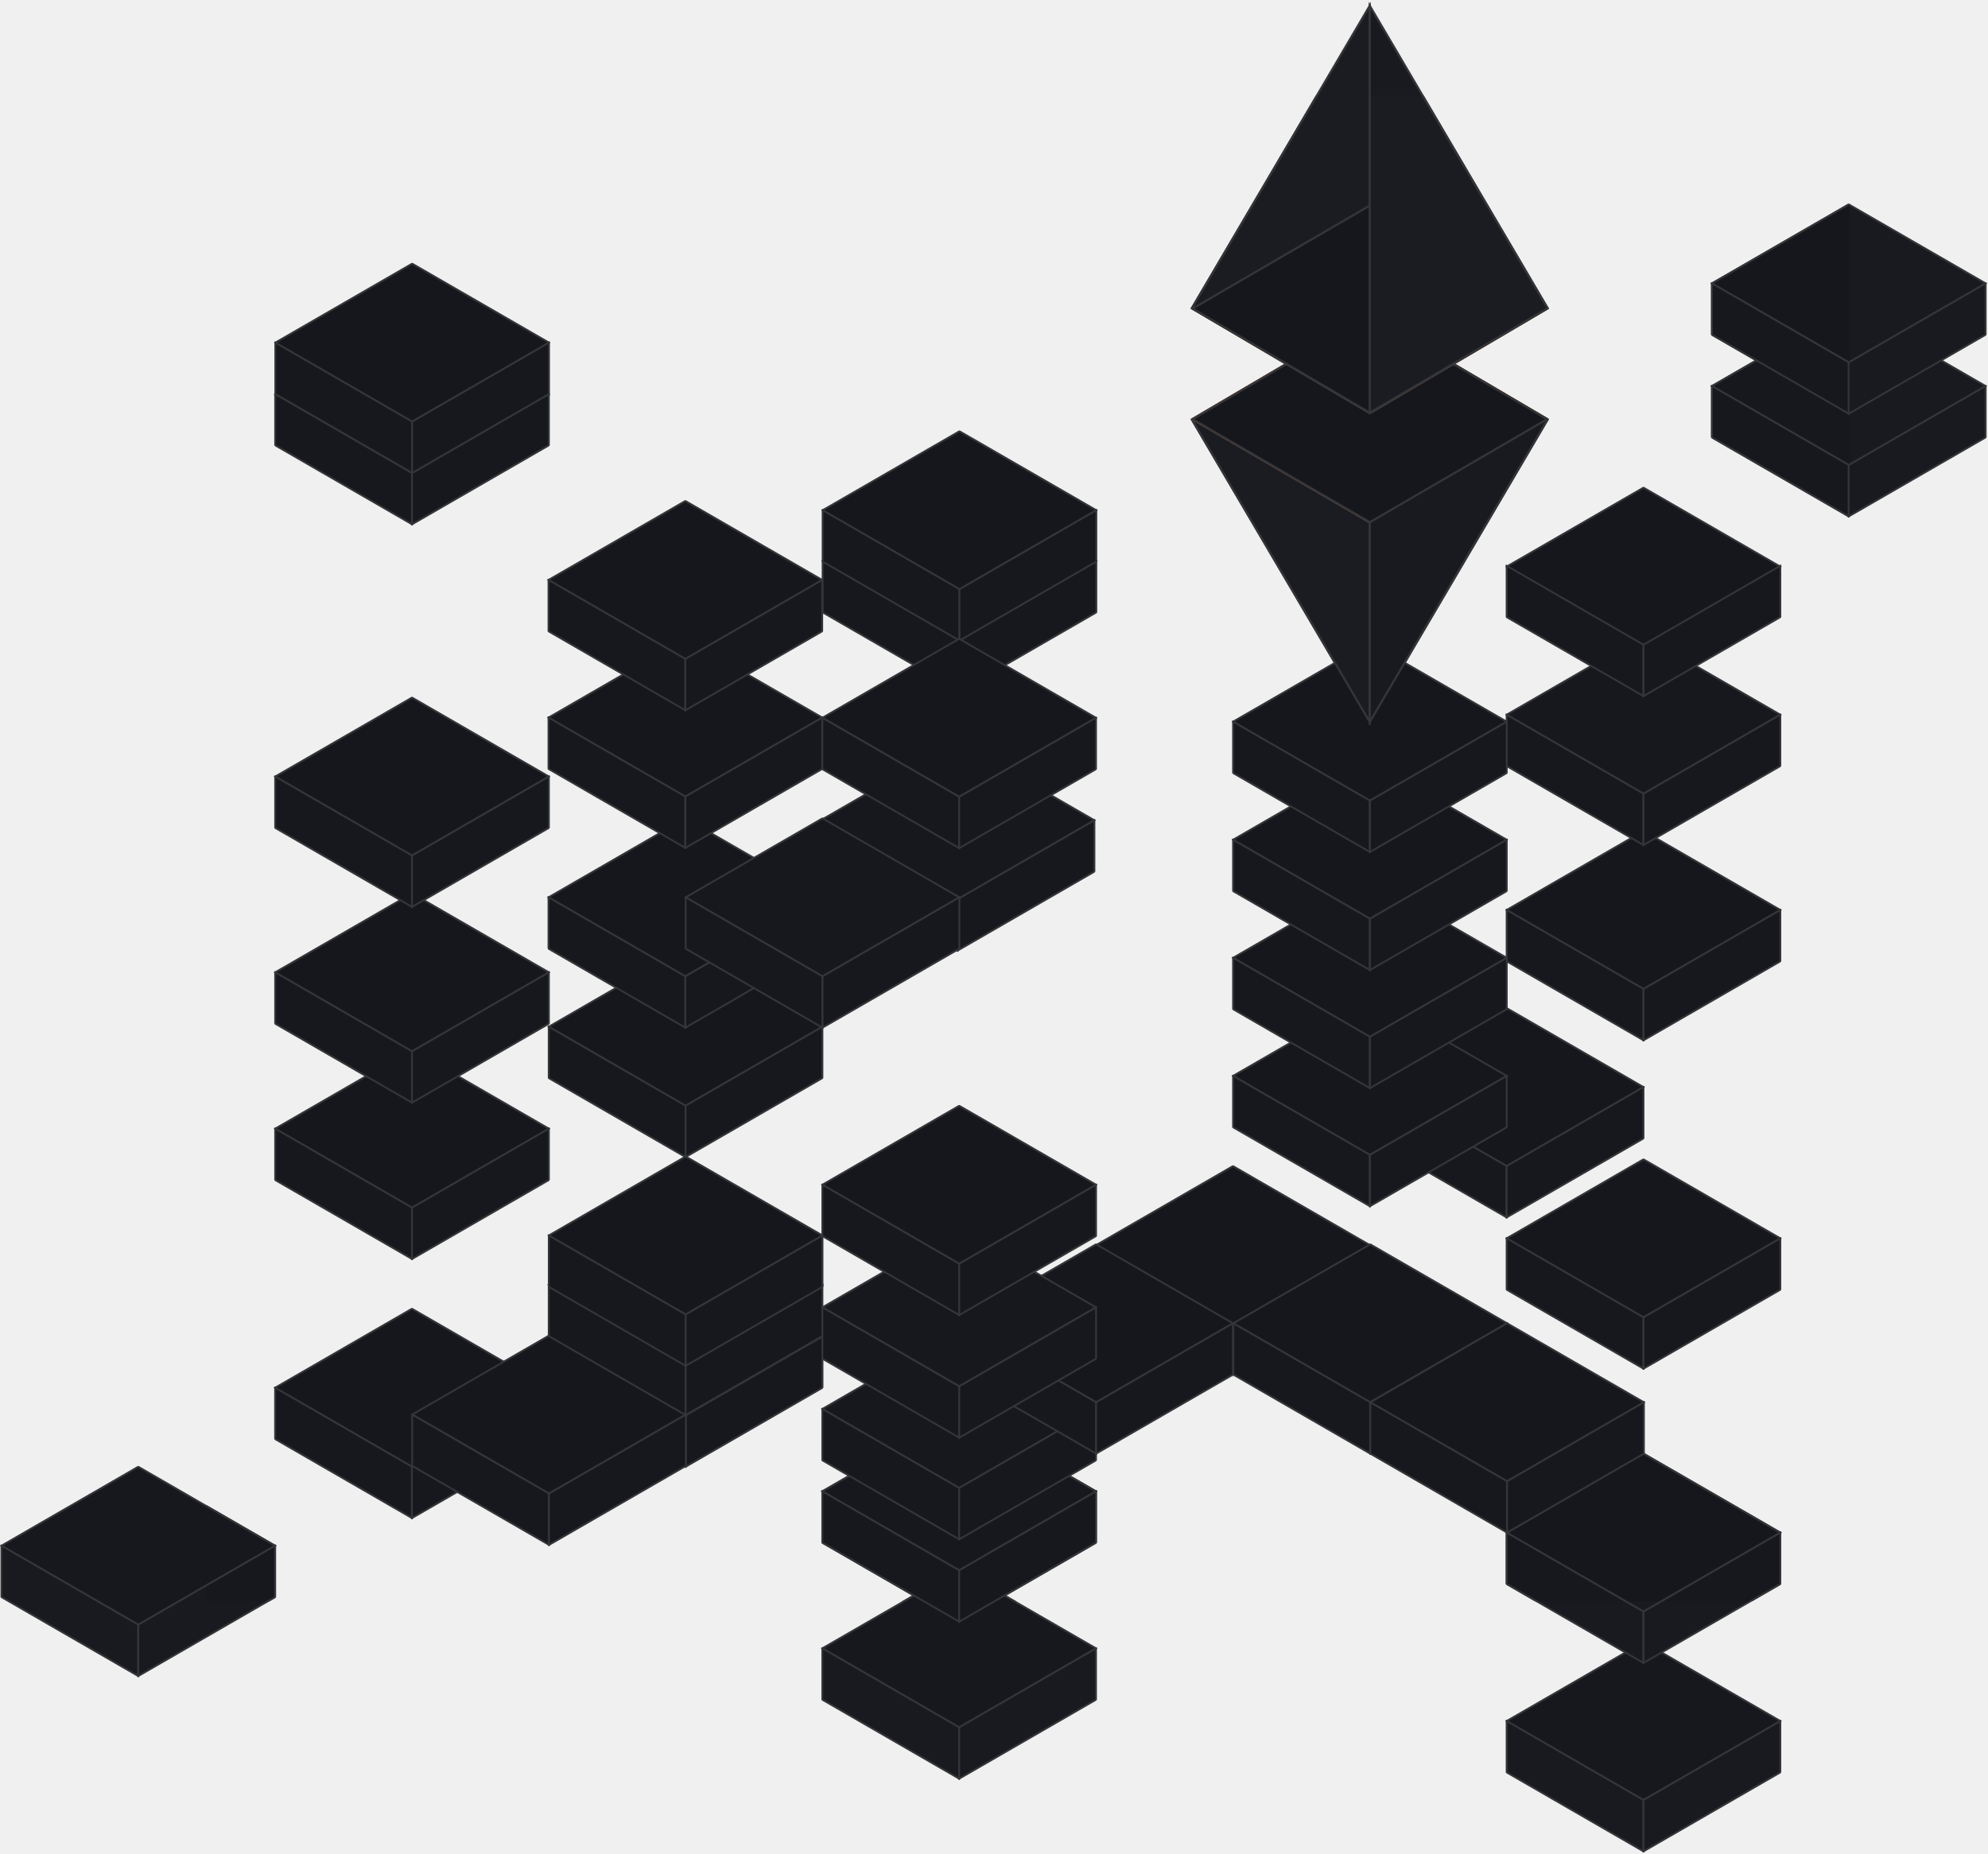
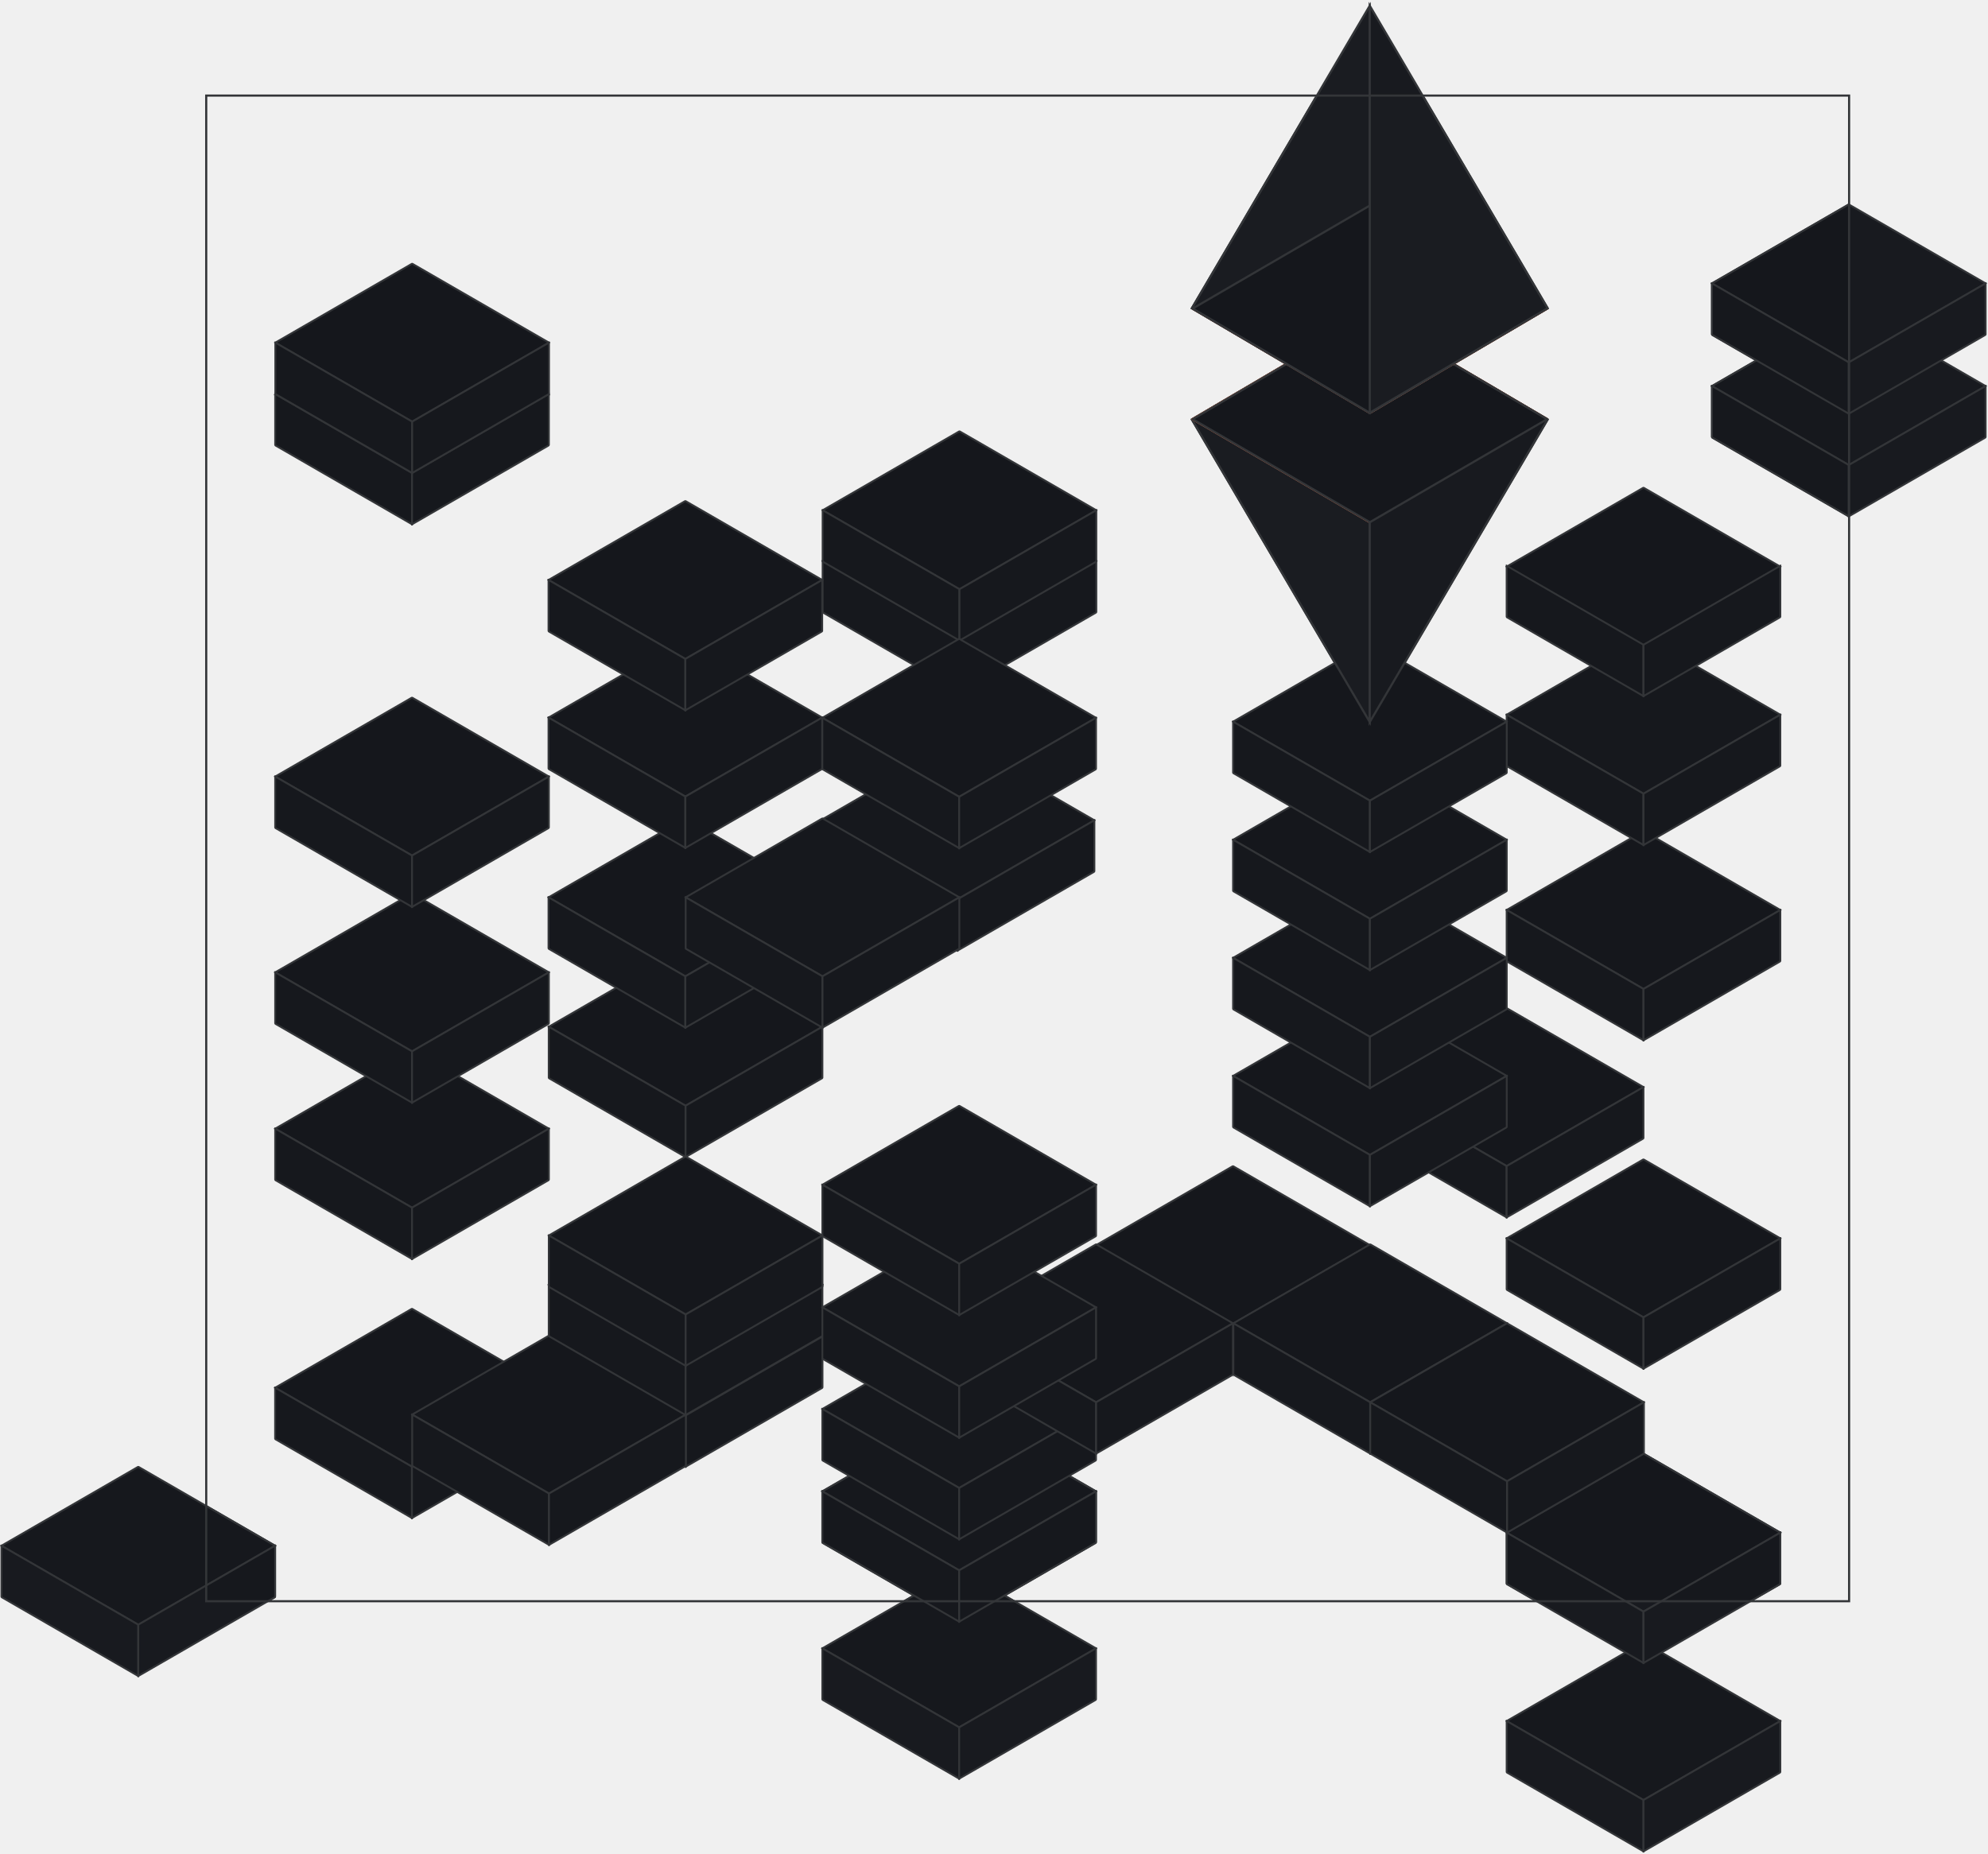
<svg xmlns="http://www.w3.org/2000/svg" width="697" height="650" viewBox="0 0 697 650" fill="none">
  <rect width="55.4" height="55.4" transform="matrix(0.866023 0.500004 -0.866023 0.500004 576.213 575.832)" fill="#16181D" stroke="#333538" stroke-width="0.75" stroke-linejoin="round" />
  <rect width="55.4" height="18.005" transform="matrix(0.866023 0.500004 0 1 528.238 603.533)" fill="#181A1F" stroke="#333538" stroke-width="0.75" stroke-linejoin="round" />
  <rect width="55.4" height="18.005" transform="matrix(0.866023 -0.500004 0 1 576.213 631.234)" fill="#181A1F" stroke="#333538" stroke-width="0.75" stroke-linejoin="round" />
  <rect width="55.4" height="55.4" transform="matrix(0.866023 0.500004 -0.866023 0.500004 576.213 509.758)" fill="#181A1F" stroke="#333538" stroke-width="0.75" stroke-linejoin="round" />
  <rect width="55.4" height="18.005" transform="matrix(0.866023 0.500004 0 1 528.238 537.459)" fill="#181A1F" stroke="#333538" stroke-width="0.75" stroke-linejoin="round" />
  <rect width="55.4" height="18.005" transform="matrix(0.866023 -0.500004 0 1 576.213 565.162)" fill="#181A1F" stroke="#333538" stroke-width="0.75" stroke-linejoin="round" />
  <rect width="55.4" height="55.4" transform="matrix(0.866023 0.500004 -0.866023 0.500004 336.285 550.342)" fill="#16181D" stroke="#333538" stroke-width="0.75" stroke-linejoin="round" />
  <rect width="55.4" height="18.005" transform="matrix(0.866023 0.500004 0 1 288.311 578.043)" fill="#181A1F" stroke="#333538" stroke-width="0.75" stroke-linejoin="round" />
  <rect width="55.4" height="18.005" transform="matrix(0.866023 -0.500004 0 1 336.287 605.746)" fill="#181A1F" stroke="#333538" stroke-width="0.75" stroke-linejoin="round" />
  <rect width="55.4" height="55.4" transform="matrix(0.866023 0.500004 -0.866023 0.500004 648.189 107.678)" fill="#181A1F" stroke="#333538" stroke-width="0.75" stroke-linejoin="round" />
  <rect width="55.4" height="18.005" transform="matrix(0.866023 0.500004 0 1 600.215 135.379)" fill="#181A1F" stroke="#333538" stroke-width="0.75" stroke-linejoin="round" />
  <rect width="55.4" height="18.005" transform="matrix(0.866023 -0.500004 0 1 648.189 163.082)" fill="#181A1F" stroke="#333538" stroke-width="0.75" stroke-linejoin="round" />
  <rect width="55.4" height="55.4" transform="matrix(0.866023 0.500004 -0.866023 0.500004 648.189 71.6777)" fill="#181A1F" stroke="#333538" stroke-width="0.75" stroke-linejoin="round" />
  <rect width="55.4" height="18.005" transform="matrix(0.866023 0.500004 0 1 600.215 99.3789)" fill="#181A1F" stroke="#333538" stroke-width="0.75" stroke-linejoin="round" />
  <rect width="55.4" height="18.005" transform="matrix(0.866023 -0.500004 0 1 648.189 127.082)" fill="#181A1F" stroke="#333538" stroke-width="0.75" stroke-linejoin="round" />
  <rect width="55.4" height="55.4" transform="matrix(0.866023 0.500004 -0.866023 0.500004 336.285 495.283)" fill="#181A1F" stroke="#333538" stroke-width="0.753" stroke-linejoin="round" />
  <rect width="55.4" height="18.005" transform="matrix(0.866023 0.500004 0 1 288.311 522.984)" fill="#16181D" stroke="#333538" stroke-width="0.75" stroke-linejoin="round" />
  <rect width="55.4" height="18.005" transform="matrix(0.866023 -0.500004 0 1 336.285 550.686)" fill="#16181D" stroke="#333538" stroke-width="0.75" stroke-linejoin="round" />
  <rect width="55.4" height="55.4" transform="matrix(0.866023 0.500004 -0.866023 0.500004 48.4766 514.354)" fill="#16181D" stroke="#333538" stroke-width="0.75" stroke-linejoin="round" />
  <rect width="55.4" height="18.005" transform="matrix(0.866023 0.500004 0 1 0.501953 542.055)" fill="#181A1F" stroke="#333538" stroke-width="0.75" stroke-linejoin="round" />
  <rect width="55.4" height="18.005" transform="matrix(0.866023 -0.500004 0 1 48.4766 569.75)" fill="#181A1F" stroke="#333538" stroke-width="0.75" stroke-linejoin="round" />
  <path d="M480.241 253.197L480.241 110.461L417.873 147.096L480.241 253.197Z" fill="#181A1F" stroke="#333538" stroke-width="0.75" stroke-linejoin="round" />
-   <path d="M542.427 146.989L480.287 183.127L418.146 146.989L480.287 110.41L542.427 146.989Z" fill="#181A1F" stroke="url(#paint0_linear_2673_269805)" stroke-width="0.75" stroke-linejoin="round" />
+   <path d="M542.427 146.989L480.287 183.127L418.146 146.989L480.287 110.41L542.427 146.989Z" fill="#181A1F" stroke="url(#paint0_linear_2417_283843)" stroke-width="0.75" stroke-linejoin="round" />
  <path d="M480.241 253.197L480.241 110.456L542.609 147.096L480.241 253.197Z" fill="#333538" stroke="#333538" stroke-width="0.75" stroke-linejoin="round" />
  <path d="M542.432 146.987L480.289 183.127L418.146 146.987L480.289 110.407L542.432 146.987Z" fill="#181A1F" stroke="#333538" stroke-width="0.753" stroke-linejoin="round" />
-   <path d="M542.432 108.21L480.289 72.07L418.146 108.21L480.289 144.79L542.432 108.21Z" fill="#181A1F" stroke="url(#paint1_linear_2673_269805)" stroke-width="0.75" stroke-linejoin="round" />
+   <path d="M542.432 108.21L480.289 72.07L418.146 108.21L480.289 144.79L542.432 108.21Z" fill="#181A1F" stroke="url(#paint1_linear_2417_283843)" stroke-width="0.75" stroke-linejoin="round" />
  <path d="M480.241 2L480.241 144.736L417.873 108.101L480.241 2Z" fill="#1A1C21" stroke="#333538" stroke-width="0.75" />
  <path d="M542.427 108.208L480.287 72.07L418.146 108.208L480.287 144.787L542.427 108.208Z" fill="#181A1F" stroke="#333538" stroke-width="0.753" stroke-linejoin="round" />
  <path d="M480.241 2L480.241 144.742L542.609 108.101L480.241 2Z" fill="#181A1F" stroke="#333538" stroke-width="0.75" />
-   <g clip-path="url(#clip0_2673_269805)">
+   <g clip-path="url(#clip0_2417_283843)">
    <path d="M288.318 341.57V287.398" stroke="#D2D3D5" stroke-width="0.753" stroke-linejoin="round" />
    <rect width="55.4" height="55.4" transform="matrix(0.866023 0.500004 -0.866023 0.500004 240.363 332.355)" fill="#15171C" stroke="#333538" stroke-width="0.75" stroke-linejoin="round" />
    <rect width="55.4" height="18.005" transform="matrix(0.866023 0.500004 0 1 192.389 360.057)" fill="#16181D" stroke="#333538" stroke-width="0.75" stroke-linejoin="round" />
    <rect width="55.4" height="18.005" transform="matrix(0.866023 -0.500004 0 1 240.363 387.752)" fill="#16181D" stroke="#333538" stroke-width="0.75" stroke-linejoin="round" />
    <rect width="55.4" height="55.4" transform="matrix(0.866023 0.500004 -0.866023 0.500004 576.213 509.758)" fill="#15171C" stroke="#333538" stroke-width="0.75" stroke-linejoin="round" />
    <rect width="55.4" height="18.005" transform="matrix(0.866023 0.500004 0 1 528.238 537.459)" fill="#16181D" stroke="#333538" stroke-width="0.75" stroke-linejoin="round" />
    <rect width="55.4" height="18.005" transform="matrix(0.866023 -0.500004 0 1 576.213 565.162)" fill="#16181D" stroke="#333538" stroke-width="0.75" stroke-linejoin="round" />
    <rect width="55.4" height="55.4" transform="matrix(0.866023 0.500004 -0.866023 0.500004 336.285 550.342)" fill="#16181D" stroke="#333538" stroke-width="0.75" stroke-linejoin="round" />
    <rect width="55.4" height="55.4" transform="matrix(0.866023 0.500004 -0.866023 0.500004 648.189 107.678)" fill="#16181D" stroke="#333538" stroke-width="0.75" stroke-linejoin="round" />
    <rect width="55.4" height="18.005" transform="matrix(0.866023 0.500004 0 1 600.215 135.379)" fill="#16181D" stroke="#333538" stroke-width="0.75" stroke-linejoin="round" />
    <rect width="55.4" height="18.005" transform="matrix(0.866023 -0.500004 0 1 648.189 163.082)" fill="#16181D" stroke="#333538" stroke-width="0.75" stroke-linejoin="round" />
    <rect width="55.4" height="55.4" transform="matrix(0.866023 0.500004 -0.866023 0.500004 648.189 71.6777)" fill="#15171C" stroke="#333538" stroke-width="0.75" stroke-linejoin="round" />
    <rect width="55.4" height="18.005" transform="matrix(0.866023 0.500004 0 1 600.215 99.3789)" fill="#16181D" stroke="#333538" stroke-width="0.75" stroke-linejoin="round" />
    <rect width="55.4" height="18.005" transform="matrix(0.866023 -0.500004 0 1 648.189 127.082)" fill="#16181D" stroke="#333538" stroke-width="0.75" stroke-linejoin="round" />
    <rect width="55.4" height="55.4" transform="matrix(0.866023 0.500004 -0.866023 0.500004 528.23 353.516)" fill="#15171C" stroke="#333538" stroke-width="0.75" stroke-linejoin="round" />
    <rect width="55.4" height="18.005" transform="matrix(0.866023 0.500004 0 1 480.256 381.217)" fill="#16181D" stroke="#333538" stroke-width="0.75" stroke-linejoin="round" />
    <rect width="55.4" height="18.005" transform="matrix(0.866023 -0.500004 0 1 528.23 408.92)" fill="#16181D" stroke="#333538" stroke-width="0.75" stroke-linejoin="round" />
    <rect width="55.4" height="55.4" transform="matrix(0.866023 0.500004 -0.866023 0.500004 432.285 408.926)" fill="#15171C" stroke="#333538" stroke-width="0.75" stroke-linejoin="round" />
    <rect width="55.4" height="18.005" transform="matrix(0.866023 0.500004 0 1 384.311 436.627)" fill="#FBFBFB" stroke="#B6B6B7" stroke-width="0.753" stroke-linejoin="round" />
    <rect width="55.4" height="18.005" transform="matrix(0.866023 -0.500004 0 1 432.287 464.332)" fill="white" stroke="#B6B6B7" stroke-width="0.753" stroke-linejoin="round" />
    <rect width="55.4" height="55.4" transform="matrix(0.866023 0.500004 -0.866023 0.500004 336.285 495.283)" fill="#16181D" stroke="#333538" stroke-width="0.75" stroke-linejoin="round" />
    <rect width="55.4" height="18.005" transform="matrix(0.866023 0.500004 0 1 288.311 522.984)" fill="#16181D" stroke="#333538" stroke-width="0.75" stroke-linejoin="round" />
    <rect width="55.4" height="18.005" transform="matrix(0.866023 -0.500004 0 1 336.285 550.686)" fill="#16181D" stroke="#333538" stroke-width="0.75" stroke-linejoin="round" />
    <rect width="55.4" height="55.4" transform="matrix(0.866023 0.500004 -0.866023 0.500004 336.285 466.398)" fill="#16181D" stroke="#333538" stroke-width="0.75" stroke-linejoin="round" />
    <rect width="55.4" height="18.005" transform="matrix(0.866023 0.500004 0 1 288.311 494.1)" fill="#16181D" stroke="#333538" stroke-width="0.75" stroke-linejoin="round" />
    <rect width="55.4" height="18.005" transform="matrix(0.866023 -0.500004 0 1 336.285 521.801)" fill="#16181D" stroke="#333538" stroke-width="0.75" stroke-linejoin="round" />
    <rect width="55.4" height="55.4" transform="matrix(0.866023 0.500004 -0.866023 0.500004 480.4 436.352)" fill="#15171C" stroke="#333538" stroke-width="0.75" stroke-linejoin="round" />
    <rect width="55.4" height="18.005" transform="matrix(0.866023 0.500004 0 1 432.426 464.053)" fill="#16181D" stroke="#333538" stroke-width="0.75" stroke-linejoin="round" />
    <rect width="55.4" height="18.005" transform="matrix(0.866023 -0.500004 0 1 480.4 491.756)" fill="#16181D" stroke="#333538" stroke-width="0.75" stroke-linejoin="round" />
    <rect width="55.4" height="55.4" transform="matrix(0.866023 0.500004 -0.866023 0.500004 528.383 464.047)" fill="#15171C" stroke="#333538" stroke-width="0.75" stroke-linejoin="round" />
    <rect width="55.4" height="18.005" transform="matrix(0.866023 0.500004 0 1 480.408 491.748)" fill="#16181D" stroke="#333538" stroke-width="0.75" stroke-linejoin="round" />
    <rect width="55.4" height="18.005" transform="matrix(0.866023 -0.500004 0 1 528.385 519.451)" fill="#16181D" stroke="#333538" stroke-width="0.75" stroke-linejoin="round" />
    <rect width="55.4" height="55.4" transform="matrix(0.866023 0.500004 -0.866023 0.500004 240.285 286.977)" fill="#15171C" stroke="#333538" stroke-width="0.75" stroke-linejoin="round" />
    <rect width="55.4" height="18.005" transform="matrix(0.866023 0.500004 0 1 192.311 314.678)" fill="#16181D" stroke="#333538" stroke-width="0.75" stroke-linejoin="round" />
    <rect width="55.4" height="18.005" transform="matrix(0.866023 -0.500004 0 1 240.287 342.381)" fill="#16181D" stroke="#333538" stroke-width="0.75" stroke-linejoin="round" />
    <rect width="55.4" height="55.4" transform="matrix(0.866023 0.500004 -0.866023 0.500004 576.213 291.406)" fill="#15171C" stroke="#333538" stroke-width="0.75" stroke-linejoin="round" />
    <rect width="55.4" height="18.005" transform="matrix(0.866023 0.500004 0 1 528.238 319.107)" fill="#16181D" stroke="#333538" stroke-width="0.75" stroke-linejoin="round" />
    <rect width="55.4" height="18.005" transform="matrix(0.866023 -0.500004 0 1 576.213 346.811)" fill="#16181D" stroke="#333538" stroke-width="0.75" stroke-linejoin="round" />
    <rect width="55.4" height="55.4" transform="matrix(0.866023 0.500004 -0.866023 0.500004 240.389 440.945)" fill="#16181D" stroke="#333538" stroke-width="0.75" stroke-linejoin="round" />
    <rect width="55.4" height="18.005" transform="matrix(0.866023 0.500004 0 1 192.414 468.646)" fill="#16181D" stroke="#333538" stroke-width="0.75" stroke-linejoin="round" />
    <rect width="55.4" height="18.005" transform="matrix(0.866023 -0.500004 0 1 240.391 496.348)" fill="#16181D" stroke="#333538" stroke-width="0.75" stroke-linejoin="round" />
    <rect width="55.4" height="55.4" transform="matrix(0.866023 0.500004 -0.866023 0.500004 144.434 458.945)" fill="#15171C" stroke="#333538" stroke-width="0.75" stroke-linejoin="round" />
    <rect width="55.4" height="18.005" transform="matrix(0.866023 0.500004 0 1 96.457 486.646)" fill="#16181D" stroke="#333538" stroke-width="0.75" stroke-linejoin="round" />
    <rect width="55.4" height="18.005" transform="matrix(0.866023 -0.500004 0 1 144.434 514.348)" fill="#16181D" stroke="#333538" stroke-width="0.75" stroke-linejoin="round" />
    <rect width="55.4" height="55.4" transform="matrix(0.866023 0.500004 -0.866023 0.500004 192.486 468.355)" fill="#15171C" stroke="#333538" stroke-width="0.75" stroke-linejoin="round" />
    <rect width="55.4" height="18.005" transform="matrix(0.866023 0.500004 0 1 144.512 496.057)" fill="#16181D" stroke="#333538" stroke-width="0.75" stroke-linejoin="round" />
    <rect width="55.4" height="18.005" transform="matrix(0.866023 -0.500004 0 1 192.486 523.76)" fill="#16181D" stroke="#333538" stroke-width="0.75" stroke-linejoin="round" />
    <rect width="55.4" height="55.4" transform="matrix(0.866023 0.500004 -0.866023 0.500004 48.4766 514.354)" fill="#16181D" stroke="#333538" stroke-width="0.75" stroke-linejoin="round" />
    <rect width="55.4" height="18.005" transform="matrix(0.866023 -0.500004 0 1 48.4766 569.75)" fill="#16181D" stroke="#333538" stroke-width="0.75" stroke-linejoin="round" />
    <rect width="55.4" height="55.4" transform="matrix(0.866023 0.500004 -0.866023 0.500004 240.363 422.828)" fill="#16181D" stroke="#333538" stroke-width="0.75" stroke-linejoin="round" />
    <rect width="55.4" height="18.005" transform="matrix(0.866023 0.500004 0 1 192.389 450.529)" fill="#16181D" stroke="#333538" stroke-width="0.75" stroke-linejoin="round" />
    <rect width="55.4" height="18.005" transform="matrix(0.866023 -0.500004 0 1 240.365 478.23)" fill="#16181D" stroke="#333538" stroke-width="0.75" stroke-linejoin="round" />
    <rect width="55.4" height="55.4" transform="matrix(0.866023 0.500004 -0.866023 0.500004 240.385 405.559)" fill="#15171C" stroke="#333538" stroke-width="0.75" stroke-linejoin="round" />
    <rect width="55.4" height="18.005" transform="matrix(0.866023 0.500004 0 1 192.41 433.26)" fill="#16181D" stroke="#333538" stroke-width="0.75" stroke-linejoin="round" />
    <rect width="55.4" height="18.005" transform="matrix(0.866023 -0.500004 0 1 240.387 460.961)" fill="#16181D" stroke="#333538" stroke-width="0.75" stroke-linejoin="round" />
    <rect width="55.4" height="55.4" transform="matrix(0.866023 0.500004 -0.866023 0.500004 336.395 169.047)" fill="#16181D" stroke="#333538" stroke-width="0.75" stroke-linejoin="round" />
    <rect width="55.4" height="18.005" transform="matrix(0.866023 0.500004 0 1 288.42 196.748)" fill="#16181D" stroke="#333538" stroke-width="0.75" stroke-linejoin="round" />
    <rect width="55.4" height="18.005" transform="matrix(0.866023 -0.500004 0 1 336.395 224.451)" fill="#16181D" stroke="#333538" stroke-width="0.75" stroke-linejoin="round" />
    <rect width="55.4" height="55.4" transform="matrix(0.866023 0.500004 -0.866023 0.500004 240.285 223.938)" fill="#15171C" stroke="#333538" stroke-width="0.75" stroke-linejoin="round" />
    <rect width="55.4" height="18.005" transform="matrix(0.866023 0.500004 0 1 192.311 251.639)" fill="#16181D" stroke="#333538" stroke-width="0.75" stroke-linejoin="round" />
    <rect width="55.4" height="18.005" transform="matrix(0.866023 -0.500004 0 1 240.285 279.342)" fill="#16181D" stroke="#333538" stroke-width="0.75" stroke-linejoin="round" />
    <rect width="55.4" height="55.4" transform="matrix(0.866023 0.500004 -0.866023 0.500004 240.285 175.676)" fill="#15171C" stroke="#333538" stroke-width="0.75" stroke-linejoin="round" />
    <rect width="55.4" height="18.005" transform="matrix(0.866023 0.500004 0 1 192.311 203.377)" fill="#16181D" stroke="#333538" stroke-width="0.75" stroke-linejoin="round" />
    <rect width="55.4" height="18.005" transform="matrix(0.866023 -0.500004 0 1 240.287 231.078)" fill="#16181D" stroke="#333538" stroke-width="0.75" stroke-linejoin="round" />
    <rect width="55.4" height="55.4" transform="matrix(0.866023 0.500004 -0.866023 0.500004 336.395 151.227)" fill="#15171C" stroke="#333538" stroke-width="0.75" stroke-linejoin="round" />
    <rect width="55.4" height="18.005" transform="matrix(0.866023 0.500004 0 1 288.42 178.928)" fill="#16181D" stroke="#333538" stroke-width="0.75" stroke-linejoin="round" />
    <rect width="55.4" height="18.005" transform="matrix(0.866023 -0.500004 0 1 336.396 206.631)" fill="#16181D" stroke="#333538" stroke-width="0.75" stroke-linejoin="round" />
    <rect width="55.4" height="55.4" transform="matrix(0.866023 0.500004 -0.866023 0.500004 576.211 406.559)" fill="#15171C" stroke="#333538" stroke-width="0.75" stroke-linejoin="round" />
    <rect width="55.4" height="18.005" transform="matrix(0.866023 0.500004 0 1 528.236 434.26)" fill="#16181D" stroke="#333538" stroke-width="0.75" stroke-linejoin="round" />
    <rect width="55.4" height="18.005" transform="matrix(0.866023 -0.500004 0 1 576.213 461.963)" fill="#16181D" stroke="#333538" stroke-width="0.75" stroke-linejoin="round" />
    <rect width="55.4" height="55.4" transform="matrix(0.866023 0.500004 -0.866023 0.500004 576.211 222.934)" fill="#16181D" stroke="#333538" stroke-width="0.75" stroke-linejoin="round" />
    <rect width="55.4" height="18.005" transform="matrix(0.866023 0.500004 0 1 528.236 250.633)" fill="#16181D" stroke="#333538" stroke-width="0.75" stroke-linejoin="round" />
    <rect width="55.4" height="18.005" transform="matrix(0.866023 -0.500004 0 1 576.211 278.338)" fill="#16181D" stroke="#333538" stroke-width="0.75" stroke-linejoin="round" />
    <rect width="55.4" height="55.4" transform="matrix(0.866023 0.500004 -0.866023 0.500004 576.211 171.002)" fill="#15171C" stroke="#333538" stroke-width="0.75" stroke-linejoin="round" />
    <rect width="55.4" height="18.005" transform="matrix(0.866023 0.500004 0 1 528.234 198.402)" fill="#16181D" stroke="#333538" stroke-width="0.75" stroke-linejoin="round" />
    <rect width="55.4" height="18.005" transform="matrix(0.866023 -0.500004 0 1 576.213 226.105)" fill="#16181D" stroke="#333538" stroke-width="0.75" stroke-linejoin="round" />
    <rect width="55.4" height="55.4" transform="matrix(0.866023 0.500004 -0.866023 0.500004 144.455 368.098)" fill="#15171C" stroke="#333538" stroke-width="0.75" stroke-linejoin="round" />
    <rect width="55.4" height="18.005" transform="matrix(0.866023 0.500004 0 1 96.4805 395.799)" fill="#16181D" stroke="#333538" stroke-width="0.75" stroke-linejoin="round" />
    <rect width="55.4" height="18.005" transform="matrix(0.866023 -0.500004 0 1 144.457 423.5)" fill="#16181D" stroke="#333538" stroke-width="0.75" stroke-linejoin="round" />
    <rect width="55.4" height="55.4" transform="matrix(0.866023 0.500004 -0.866023 0.500004 144.457 313.279)" fill="#15171C" stroke="#333538" stroke-width="0.75" stroke-linejoin="round" />
    <rect width="55.4" height="18.005" transform="matrix(0.866023 0.500004 0 1 96.4805 340.98)" fill="#16181D" stroke="#333538" stroke-width="0.75" stroke-linejoin="round" />
    <rect width="55.4" height="18.005" transform="matrix(0.866023 -0.500004 0 1 144.457 368.684)" fill="#16181D" stroke="#333538" stroke-width="0.75" stroke-linejoin="round" />
    <rect width="55.4" height="55.4" transform="matrix(0.866023 0.500004 -0.866023 0.500004 144.455 244.617)" fill="#15171C" stroke="#333538" stroke-width="0.75" stroke-linejoin="round" />
    <rect width="55.4" height="18.005" transform="matrix(0.866023 0.500004 0 1 96.4805 272.32)" fill="#16181D" stroke="#333538" stroke-width="0.75" stroke-linejoin="round" />
    <rect width="55.4" height="18.005" transform="matrix(0.866023 -0.500004 0 1 144.457 300.027)" fill="#16181D" stroke="#333538" stroke-width="0.75" stroke-linejoin="round" />
    <rect width="55.4" height="55.4" transform="matrix(0.866023 0.500004 -0.866023 0.500004 144.457 110.756)" fill="#16181D" stroke="#333538" stroke-width="0.75" stroke-linejoin="round" />
    <rect width="55.4" height="18.005" transform="matrix(0.866023 0.500004 0 1 96.4805 138.156)" fill="#16181D" stroke="#333538" stroke-width="0.75" stroke-linejoin="round" />
    <rect width="55.4" height="18.005" transform="matrix(0.866023 -0.500004 0 1 144.457 165.859)" fill="#16181D" stroke="#333538" stroke-width="0.75" stroke-linejoin="round" />
    <rect width="55.4" height="55.4" transform="matrix(0.866023 0.500004 -0.866023 0.500004 144.5 92.4531)" fill="#15171C" stroke="#333538" stroke-width="0.75" stroke-linejoin="round" />
    <rect width="55.4" height="18.005" transform="matrix(0.866023 0.500004 0 1 96.5254 120.154)" fill="#16181D" stroke="#333538" stroke-width="0.75" stroke-linejoin="round" />
    <rect width="55.4" height="18.005" transform="matrix(0.866023 -0.500004 0 1 144.502 147.857)" fill="#16181D" stroke="#333538" stroke-width="0.75" stroke-linejoin="round" />
    <rect width="55.4" height="55.4" transform="matrix(0.866023 0.500004 -0.866023 0.500004 480.291 349.598)" fill="#15171C" stroke="#333538" stroke-width="0.75" stroke-linejoin="round" />
    <rect width="55.4" height="18.005" transform="matrix(0.866023 0.500004 0 1 432.316 377.299)" fill="#16181D" stroke="#333538" stroke-width="0.75" stroke-linejoin="round" />
    <rect width="55.4" height="18.005" transform="matrix(0.866023 -0.500004 0 1 480.293 405.002)" fill="#16181D" stroke="#333538" stroke-width="0.75" stroke-linejoin="round" />
    <rect width="55.4" height="55.4" transform="matrix(0.866023 0.500004 -0.866023 0.500004 480.291 308.189)" fill="#15171C" stroke="#333538" stroke-width="0.75" stroke-linejoin="round" />
    <rect width="55.4" height="18.005" transform="matrix(0.866023 0.500004 0 1 432.316 335.891)" fill="#16181D" stroke="#333538" stroke-width="0.75" stroke-linejoin="round" />
    <rect width="55.4" height="18.005" transform="matrix(0.866023 -0.500004 0 1 480.293 363.594)" fill="#16181D" stroke="#333538" stroke-width="0.75" stroke-linejoin="round" />
    <rect width="55.4" height="55.4" transform="matrix(0.866023 0.500004 -0.866023 0.500004 480.291 266.783)" fill="#15171C" stroke="#333538" stroke-width="0.75" stroke-linejoin="round" />
    <rect width="55.4" height="18.005" transform="matrix(0.866023 0.500004 0 1 432.316 294.484)" fill="#16181D" stroke="#333538" stroke-width="0.75" stroke-linejoin="round" />
    <rect width="55.4" height="18.005" transform="matrix(0.866023 -0.500004 0 1 480.293 322.186)" fill="#16181D" stroke="#333538" stroke-width="0.75" stroke-linejoin="round" />
    <rect width="55.4" height="55.4" transform="matrix(0.866023 0.500004 -0.866023 0.500004 480.291 225.375)" fill="#15171C" stroke="#333538" stroke-width="0.75" stroke-linejoin="round" />
    <rect width="55.4" height="18.005" transform="matrix(0.866023 0.500004 0 1 432.316 253.076)" fill="#16181D" stroke="#333538" stroke-width="0.75" stroke-linejoin="round" />
    <rect width="55.4" height="18.005" transform="matrix(0.866023 -0.500004 0 1 480.293 280.779)" fill="#16181D" stroke="#333538" stroke-width="0.75" stroke-linejoin="round" />
    <rect width="55.4" height="55.4" transform="matrix(0.866023 0.500004 -0.866023 0.500004 335.719 259.951)" fill="#16181D" stroke="#333538" stroke-width="0.75" stroke-linejoin="round" />
    <rect width="55.4" height="18.005" transform="matrix(0.866023 0.500004 0 1 287.744 287.652)" fill="#16181D" stroke="#333538" stroke-width="0.75" stroke-linejoin="round" />
    <rect width="55.4" height="18.005" transform="matrix(0.866023 -0.500004 0 1 335.721 315.355)" fill="#16181D" stroke="#333538" stroke-width="0.75" stroke-linejoin="round" />
    <rect width="55.4" height="55.4" transform="matrix(0.866023 0.500004 -0.866023 0.500004 336.289 224.02)" fill="#15171C" stroke="#333538" stroke-width="0.75" stroke-linejoin="round" />
    <rect width="55.4" height="18.005" transform="matrix(0.866023 0.500004 0 1 288.312 251.721)" fill="#16181D" stroke="#333538" stroke-width="0.75" stroke-linejoin="round" />
    <rect width="55.4" height="18.005" transform="matrix(0.866023 -0.500004 0 1 336.289 279.424)" fill="#16181D" stroke="#333538" stroke-width="0.75" stroke-linejoin="round" />
    <rect width="55.4" height="55.4" transform="matrix(0.866023 0.500004 -0.866023 0.500004 288.371 286.977)" fill="#16181D" stroke="#333538" stroke-width="0.75" stroke-linejoin="round" />
    <rect width="55.4" height="18.005" transform="matrix(0.866023 0.500004 0 1 240.396 314.678)" fill="#16181D" stroke="#333538" stroke-width="0.75" stroke-linejoin="round" />
    <rect width="55.4" height="18.005" transform="matrix(0.866023 -0.500004 0 1 288.373 342.379)" fill="#16181D" stroke="#333538" stroke-width="0.75" stroke-linejoin="round" />
    <rect width="55.4" height="55.4" transform="matrix(0.866023 0.500004 -0.866023 0.500004 384.301 436.344)" fill="#15171C" stroke="#333538" stroke-width="0.75" stroke-linejoin="round" />
    <rect width="55.4" height="18.005" transform="matrix(0.866023 0.500004 0 1 336.326 464.045)" fill="#16181D" stroke="#333538" stroke-width="0.75" stroke-linejoin="round" />
    <rect width="55.4" height="18.005" transform="matrix(0.866023 -0.500004 0 1 384.303 491.746)" fill="#16181D" stroke="#333538" stroke-width="0.75" stroke-linejoin="round" />
    <rect width="55.4" height="55.4" transform="matrix(0.866023 0.500004 -0.866023 0.500004 336.301 430.764)" fill="#16181D" stroke="#333538" stroke-width="0.75" stroke-linejoin="round" />
    <rect width="55.4" height="18.005" transform="matrix(0.866023 0.500004 0 1 288.326 458.465)" fill="#16181D" stroke="#333538" stroke-width="0.75" stroke-linejoin="round" />
    <rect width="55.4" height="18.005" transform="matrix(0.866023 -0.500004 0 1 336.303 486.166)" fill="#16181D" stroke="#333538" stroke-width="0.75" stroke-linejoin="round" />
    <rect width="55.4" height="55.4" transform="matrix(0.866023 0.500004 -0.866023 0.500004 336.301 387.764)" fill="#15171C" stroke="#333538" stroke-width="0.75" stroke-linejoin="round" />
    <rect width="55.4" height="18.005" transform="matrix(0.866023 0.500004 0 1 288.326 415.465)" fill="#16181D" stroke="#333538" stroke-width="0.75" stroke-linejoin="round" />
    <rect width="55.4" height="18.005" transform="matrix(0.866023 -0.500004 0 1 336.303 443.166)" fill="#16181D" stroke="#333538" stroke-width="0.75" stroke-linejoin="round" />
    <path d="M480.241 253.197L480.241 110.461L417.873 147.096L480.241 253.197Z" fill="#1A1C21" stroke="#333538" stroke-width="0.75" />
-     <path d="M542.427 146.989L480.287 183.127L418.146 146.989L480.287 110.41L542.427 146.989Z" fill="#FBFBFB" stroke="url(#paint2_linear_2673_269805)" stroke-width="0.75" stroke-linejoin="round" />
+     <path d="M542.427 146.989L480.287 183.127L418.146 146.989L480.287 110.41L542.427 146.989Z" fill="#FBFBFB" stroke="url(#paint2_linear_2417_283843)" stroke-width="0.75" stroke-linejoin="round" />
    <path d="M480.241 253.197L480.241 110.456L542.609 147.096L480.241 253.197Z" fill="#181A1F" stroke="#333538" stroke-width="0.75" />
    <path d="M542.432 146.987L480.289 183.127L418.146 146.987L480.289 110.407L542.432 146.987Z" fill="#15171C" stroke="#333538" stroke-width="0.75" stroke-linejoin="round" />
-     <path d="M542.432 108.21L480.289 72.07L418.146 108.21L480.289 144.79L542.432 108.21Z" fill="#FBFBFB" stroke="url(#paint3_linear_2673_269805)" stroke-width="0.75" stroke-linejoin="round" />
+     <path d="M542.432 108.21L480.289 72.07L418.146 108.21L480.289 144.79L542.432 108.21Z" fill="#FBFBFB" stroke="url(#paint3_linear_2417_283843)" stroke-width="0.75" stroke-linejoin="round" />
    <path d="M480.241 2L480.241 144.736L417.873 108.101L480.241 2Z" fill="#1A1C21" stroke="#333538" stroke-width="0.75" />
    <path d="M542.427 108.208L480.287 72.07L418.146 108.208L480.287 144.787L542.427 108.208Z" fill="#15171C" stroke="#333538" stroke-width="0.75" stroke-linejoin="round" />
    <path d="M480.241 2L480.241 144.742L542.609 108.101L480.241 2Z" fill="#1A1C21" stroke="#333538" stroke-width="0.75" />
  </g>
+   <rect x="72.301" y="33.516" width="576" height="528" stroke="#333538" stroke-width="0.75" />
  <defs>
-     <linearGradient id="paint0_linear_2673_269805" x1="495.573" y1="142.551" x2="496.34" y2="107.397" gradientUnits="userSpaceOnUse">
+     <linearGradient id="paint0_linear_2417_283843" x1="495.573" y1="142.551" x2="496.34" y2="107.397" gradientUnits="userSpaceOnUse">
      <stop stop-color="#FB7E51" />
      <stop offset="1" stop-color="#FF8F66" />
    </linearGradient>
-     <linearGradient id="paint1_linear_2673_269805" x1="495.577" y1="112.648" x2="496.343" y2="147.804" gradientUnits="userSpaceOnUse">
+     <linearGradient id="paint1_linear_2417_283843" x1="495.577" y1="112.648" x2="496.343" y2="147.804" gradientUnits="userSpaceOnUse">
      <stop stop-color="#FB7E51" />
      <stop offset="1" stop-color="#FF8F66" />
    </linearGradient>
-     <linearGradient id="paint2_linear_2673_269805" x1="495.573" y1="142.551" x2="496.34" y2="107.397" gradientUnits="userSpaceOnUse">
+     <linearGradient id="paint2_linear_2417_283843" x1="495.573" y1="142.551" x2="496.34" y2="107.397" gradientUnits="userSpaceOnUse">
      <stop stop-color="#FB7E51" />
      <stop offset="1" stop-color="#FF8F66" />
    </linearGradient>
-     <linearGradient id="paint3_linear_2673_269805" x1="495.577" y1="112.648" x2="496.343" y2="147.804" gradientUnits="userSpaceOnUse">
+     <linearGradient id="paint3_linear_2417_283843" x1="495.577" y1="112.648" x2="496.343" y2="147.804" gradientUnits="userSpaceOnUse">
      <stop stop-color="#FB7E51" />
      <stop offset="1" stop-color="#FF8F66" />
    </linearGradient>
-     <clipPath id="clip0_2673_269805">
-       <rect width="576" height="528" fill="white" transform="translate(72.3008 33.5156)" />
+     <clipPath id="clip0_2417_283843">
+       <rect x="72.301" y="33.516" width="576" height="528" fill="white" />
    </clipPath>
  </defs>
</svg>
